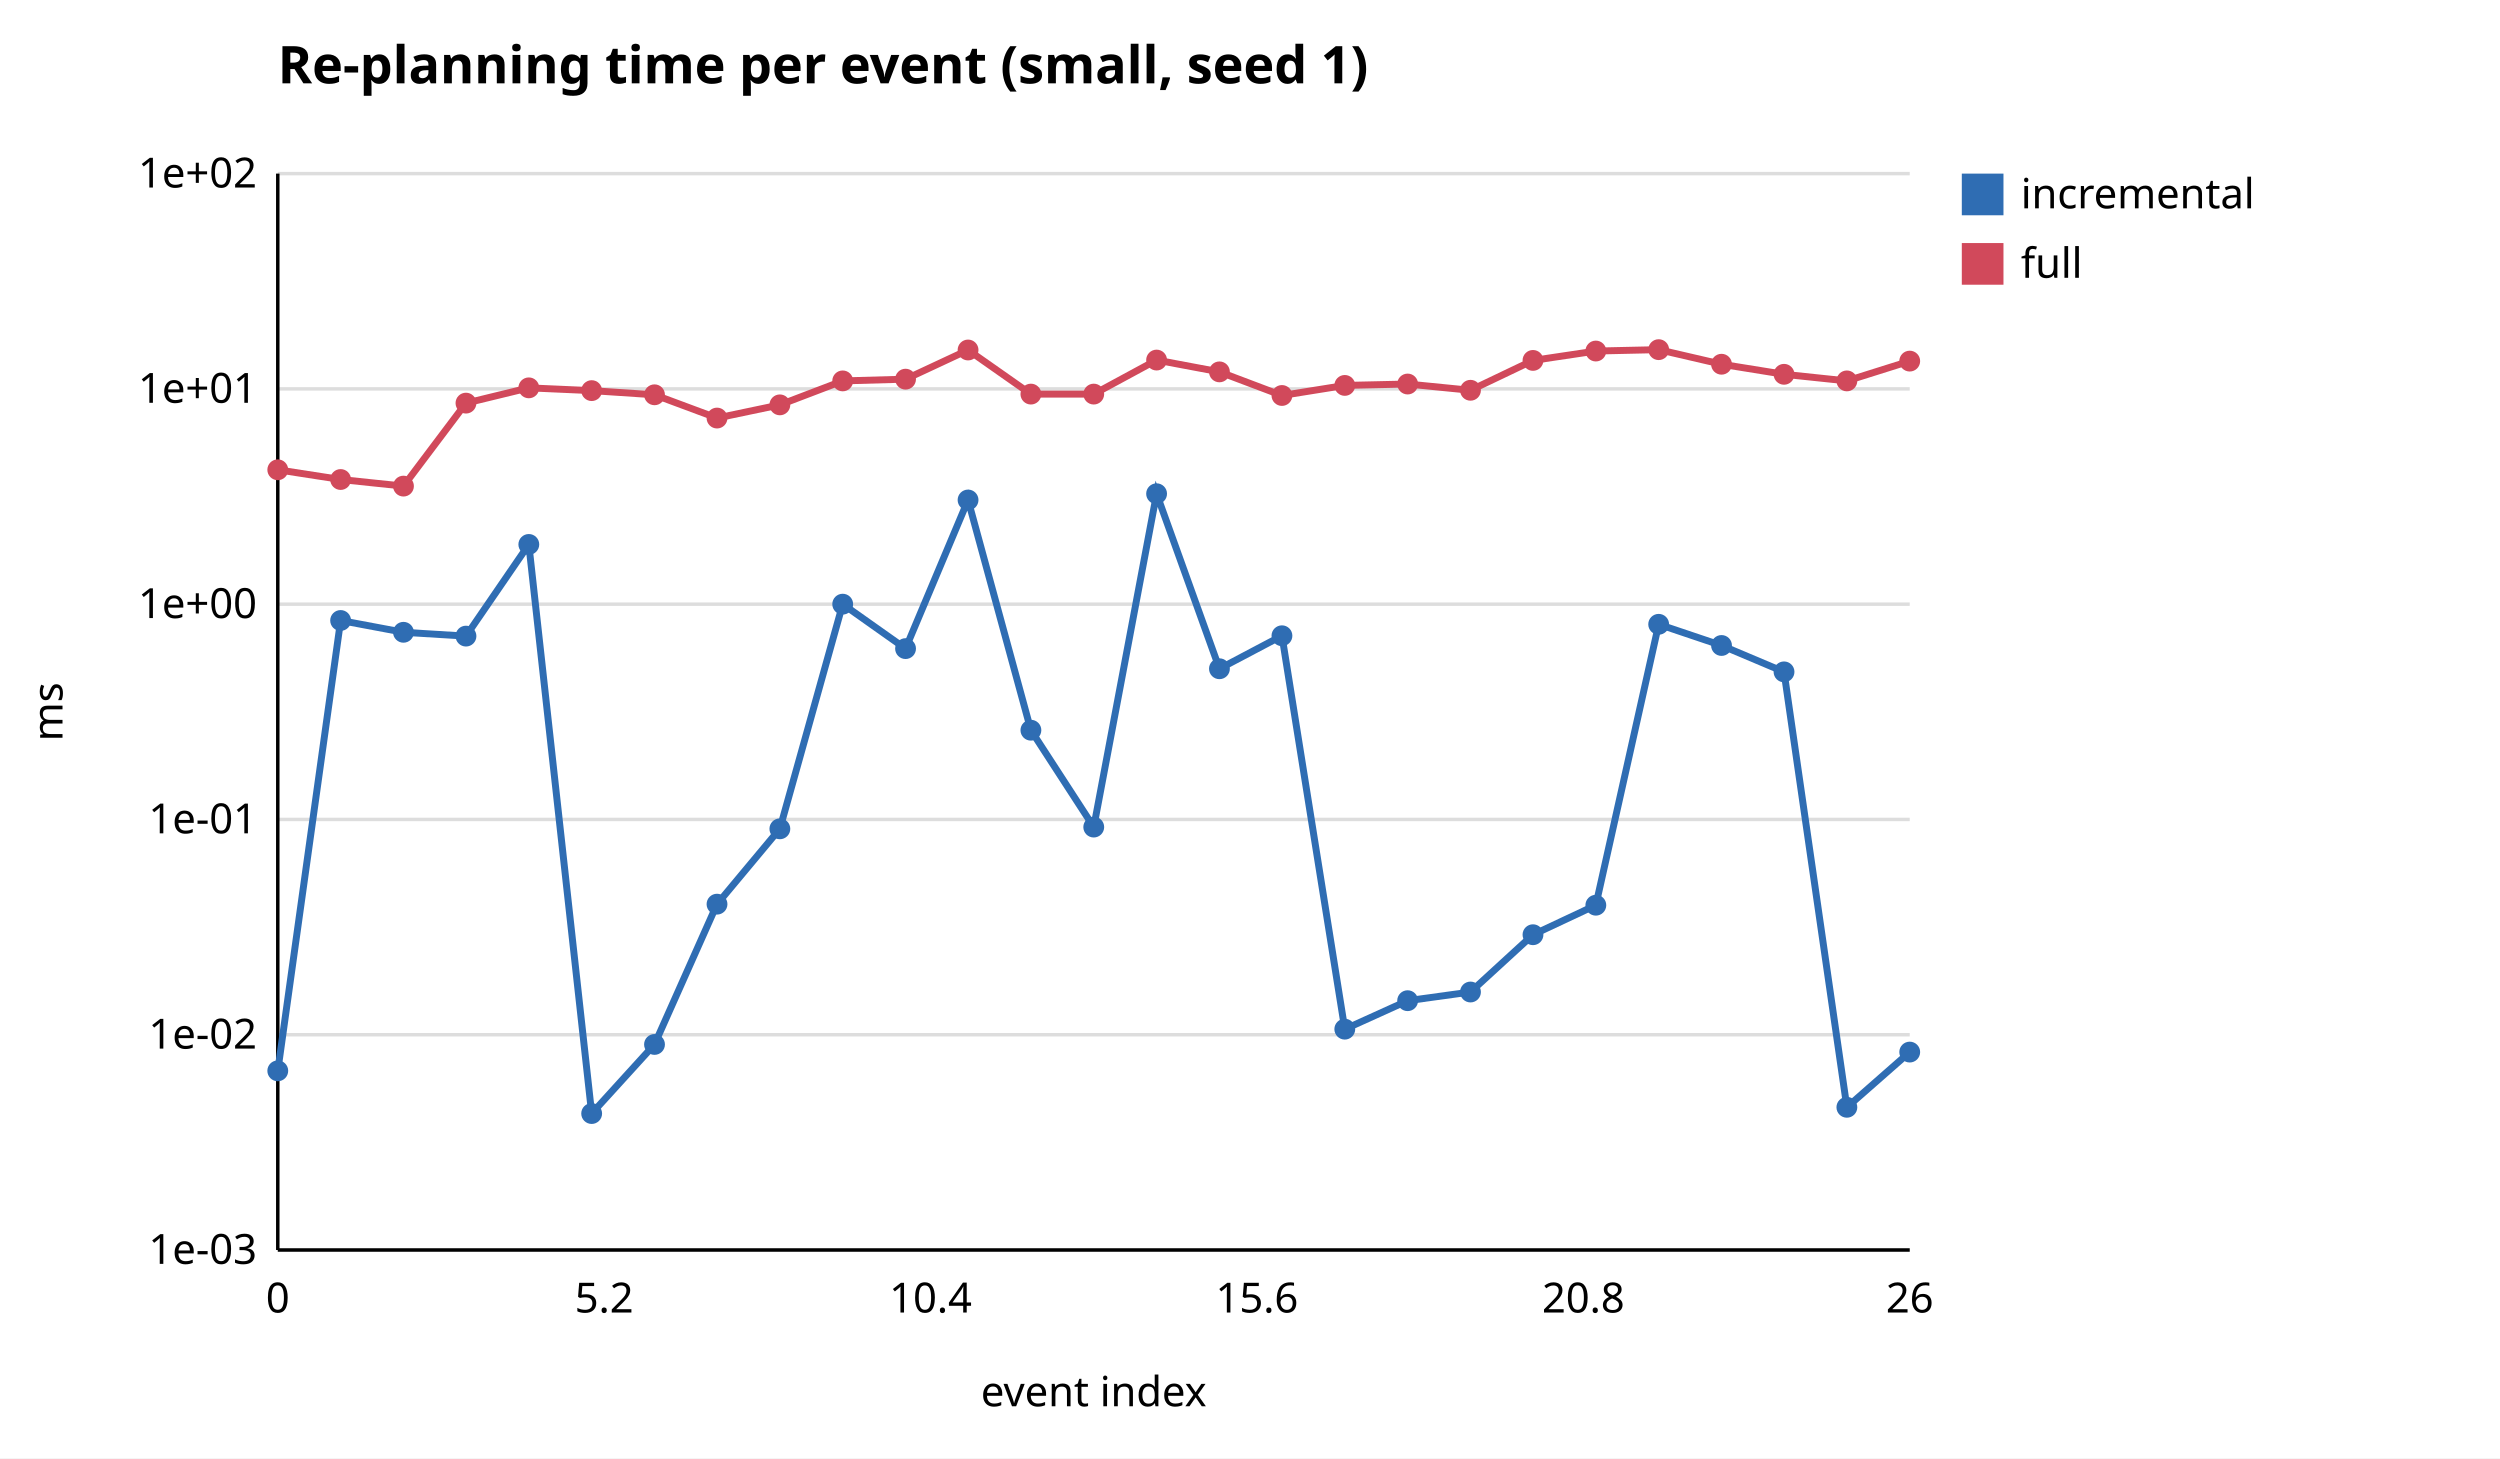
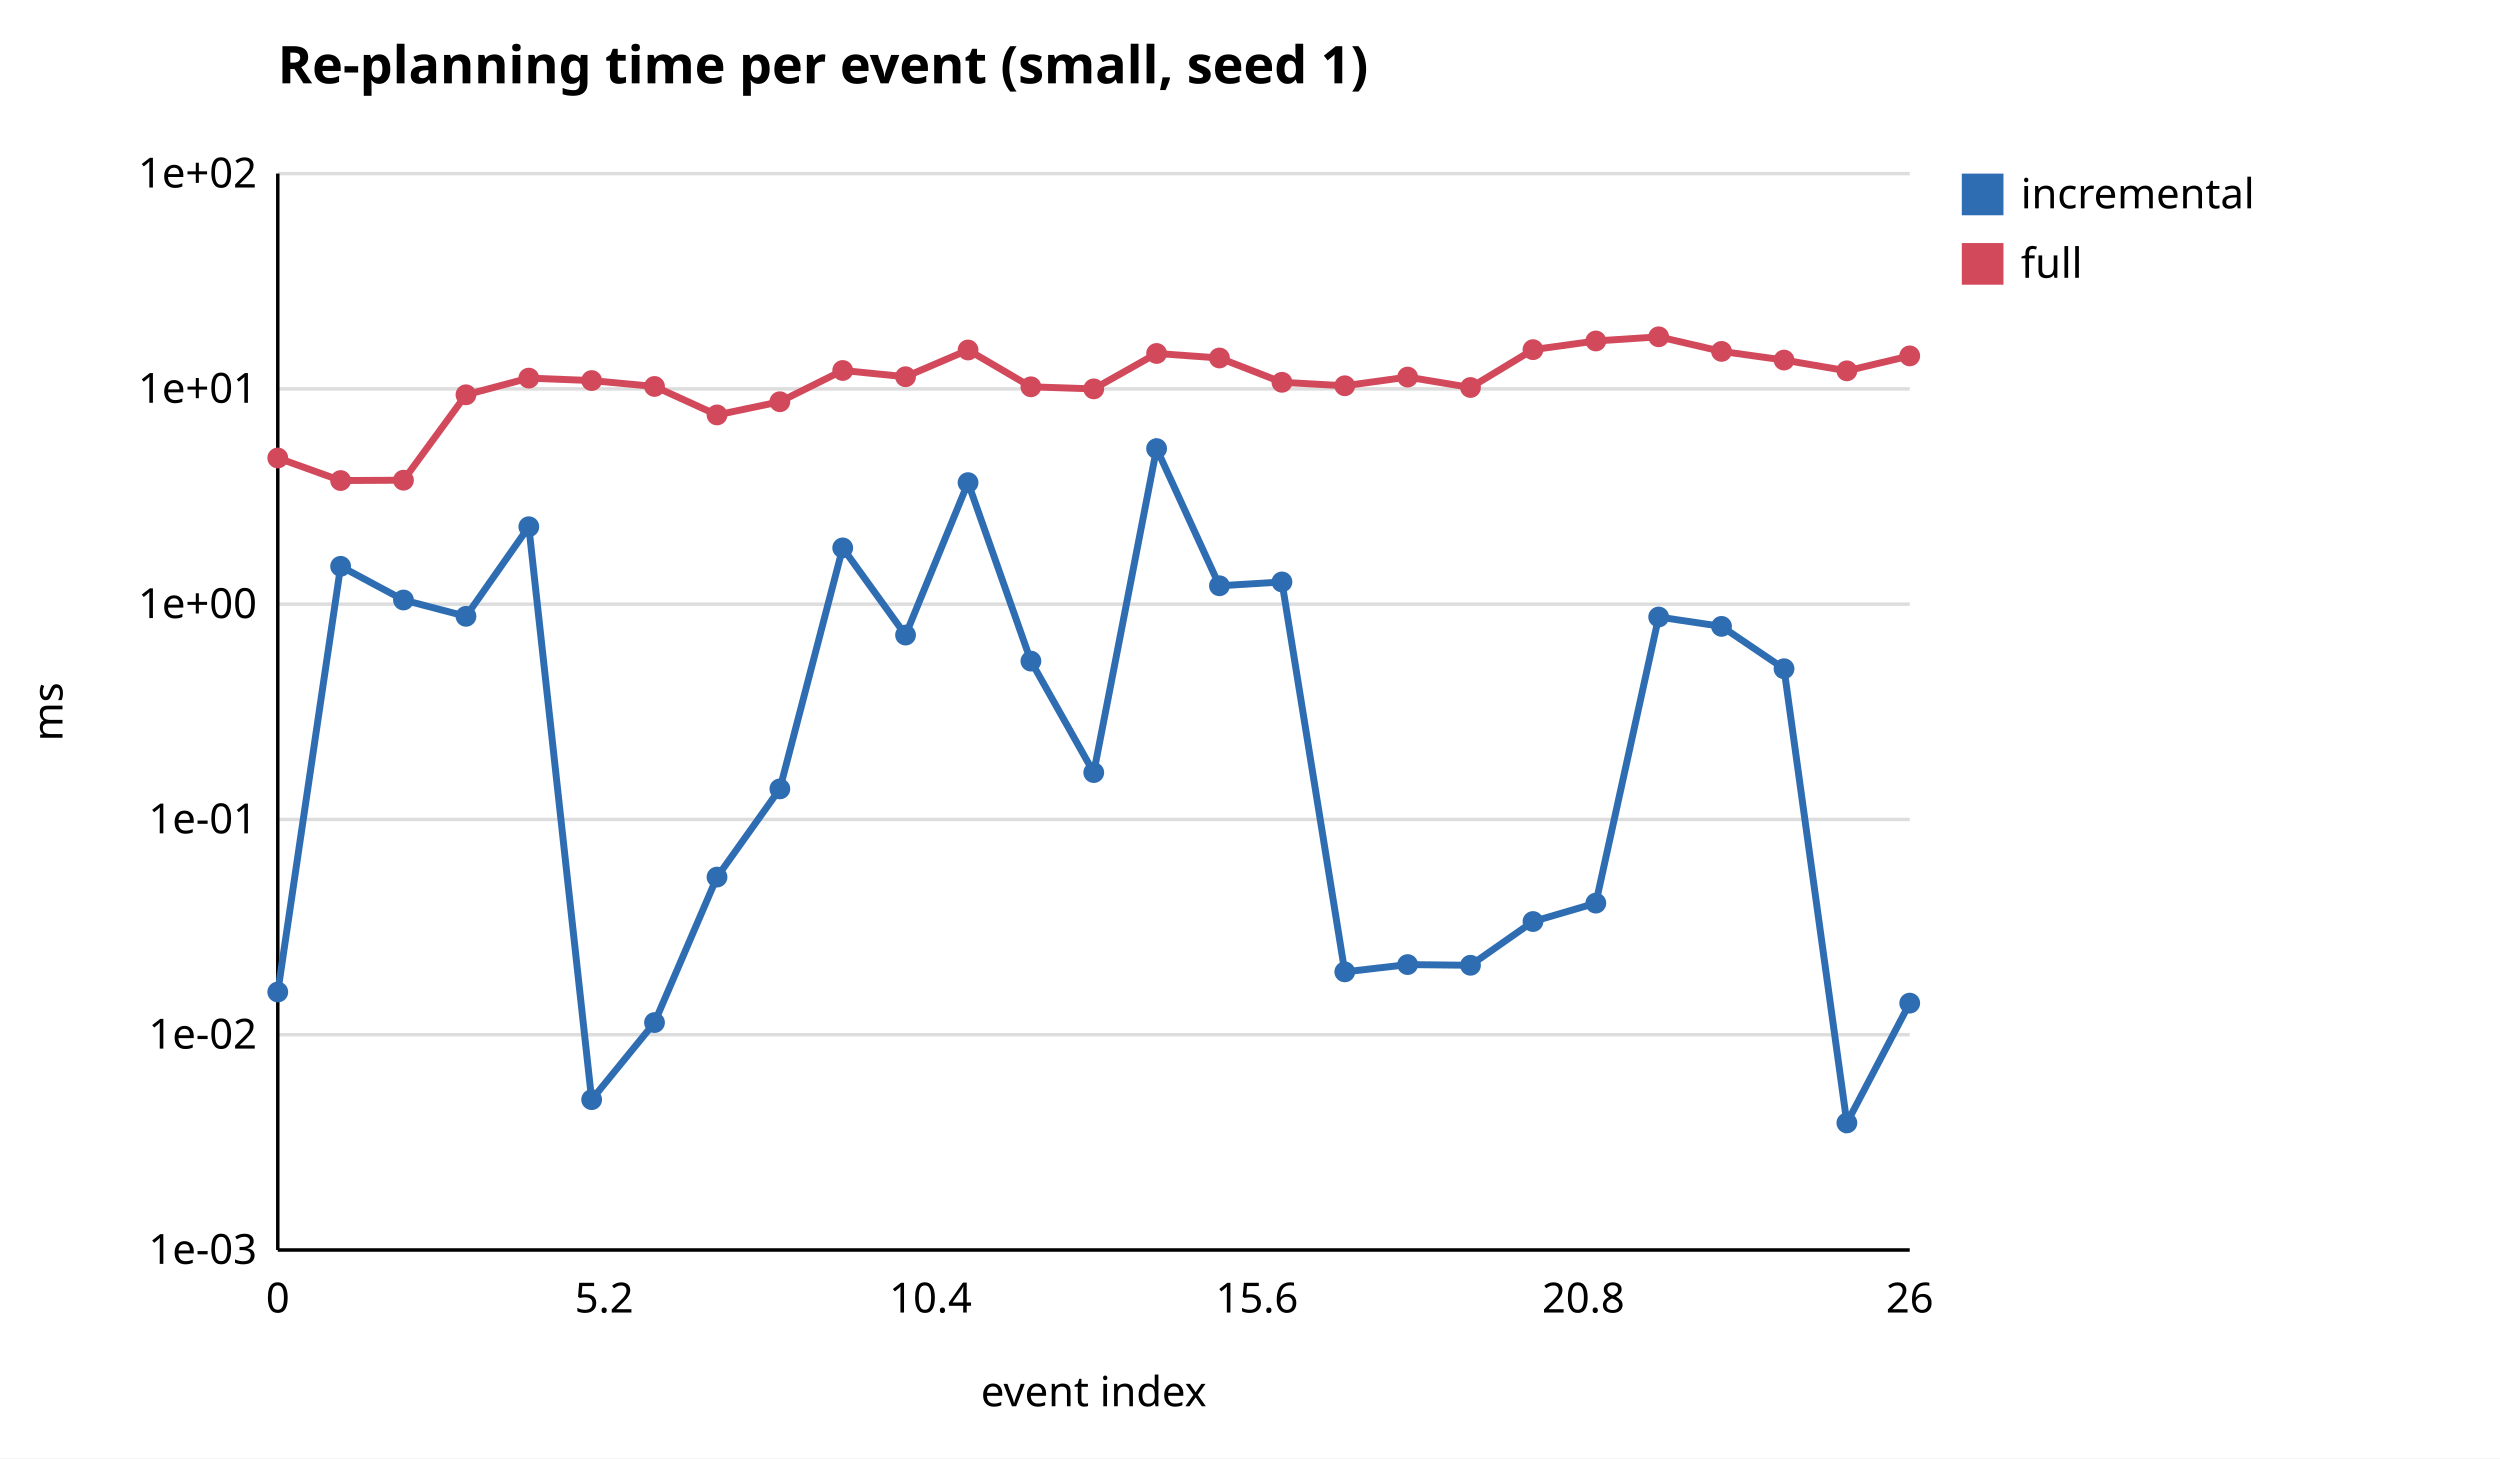
<svg xmlns="http://www.w3.org/2000/svg" width="720" height="420" font-family="sans-serif" font-size="12">
  <rect width="100%" height="100%" fill="white" />
  <text x="80" y="24" font-size="15" font-weight="bold">Re-planning time per event (small, seed 1)</text>
  <line x1="80" x2="550" y1="360.0" y2="360.0" stroke="#ddd" />
  <text x="74" y="364.0" text-anchor="end">1e-03</text>
  <line x1="80" x2="550" y1="298.0" y2="298.0" stroke="#ddd" />
  <text x="74" y="302.0" text-anchor="end">1e-02</text>
  <line x1="80" x2="550" y1="236.0" y2="236.0" stroke="#ddd" />
  <text x="74" y="240.0" text-anchor="end">1e-01</text>
  <line x1="80" x2="550" y1="174.0" y2="174.0" stroke="#ddd" />
  <text x="74" y="178.0" text-anchor="end">1e+00</text>
  <line x1="80" x2="550" y1="112.0" y2="112.0" stroke="#ddd" />
  <text x="74" y="116.0" text-anchor="end">1e+01</text>
  <line x1="80" x2="550" y1="50.0" y2="50.0" stroke="#ddd" />
  <text x="74" y="54.0" text-anchor="end">1e+02</text>
  <line x1="80" x2="550" y1="360" y2="360" stroke="black" />
  <line x1="80" x2="80" y1="50" y2="360" stroke="black" />
  <text x="80.0" y="378" text-anchor="middle">0</text>
  <text x="174.0" y="378" text-anchor="middle">5.2</text>
  <text x="268.0" y="378" text-anchor="middle">10.4</text>
  <text x="362.0" y="378" text-anchor="middle">15.6</text>
  <text x="456.0" y="378" text-anchor="middle">20.8</text>
  <text x="550.0" y="378" text-anchor="middle">26</text>
-   <path d="M80.0,308.4 L98.1,178.7 L116.2,182.1 L134.2,183.2 L152.3,156.8 L170.4,320.7 L188.5,300.8 L206.5,260.4 L224.6,238.7 L242.7,174.0 L260.8,186.8 L278.8,144.0 L296.9,210.3 L315.0,238.2 L333.1,142.2 L351.2,192.6 L369.2,183.1 L387.3,296.4 L405.4,288.2 L423.5,285.7 L441.5,269.2 L459.6,260.7 L477.7,179.8 L495.8,185.9 L513.8,193.5 L531.9,318.9 L550.0,303.0" fill="none" stroke="#2f6db3" stroke-width="2" />
-   <circle cx="80.0" cy="308.4" r="3" fill="#2f6db3" />
-   <circle cx="98.1" cy="178.7" r="3" fill="#2f6db3" />
-   <circle cx="116.2" cy="182.1" r="3" fill="#2f6db3" />
-   <circle cx="134.2" cy="183.2" r="3" fill="#2f6db3" />
-   <circle cx="152.3" cy="156.8" r="3" fill="#2f6db3" />
-   <circle cx="170.4" cy="320.7" r="3" fill="#2f6db3" />
-   <circle cx="188.5" cy="300.8" r="3" fill="#2f6db3" />
-   <circle cx="206.5" cy="260.4" r="3" fill="#2f6db3" />
-   <circle cx="224.6" cy="238.7" r="3" fill="#2f6db3" />
-   <circle cx="242.7" cy="174.0" r="3" fill="#2f6db3" />
-   <circle cx="260.8" cy="186.8" r="3" fill="#2f6db3" />
-   <circle cx="278.8" cy="144.0" r="3" fill="#2f6db3" />
-   <circle cx="296.9" cy="210.3" r="3" fill="#2f6db3" />
-   <circle cx="315.0" cy="238.2" r="3" fill="#2f6db3" />
-   <circle cx="333.1" cy="142.2" r="3" fill="#2f6db3" />
-   <circle cx="351.2" cy="192.6" r="3" fill="#2f6db3" />
-   <circle cx="369.2" cy="183.1" r="3" fill="#2f6db3" />
-   <circle cx="387.3" cy="296.4" r="3" fill="#2f6db3" />
-   <circle cx="405.4" cy="288.2" r="3" fill="#2f6db3" />
-   <circle cx="423.5" cy="285.7" r="3" fill="#2f6db3" />
-   <circle cx="441.5" cy="269.2" r="3" fill="#2f6db3" />
-   <circle cx="459.6" cy="260.7" r="3" fill="#2f6db3" />
-   <circle cx="477.7" cy="179.8" r="3" fill="#2f6db3" />
-   <circle cx="495.8" cy="185.9" r="3" fill="#2f6db3" />
-   <circle cx="513.8" cy="193.5" r="3" fill="#2f6db3" />
-   <circle cx="531.9" cy="318.9" r="3" fill="#2f6db3" />
-   <circle cx="550.0" cy="303.0" r="3" fill="#2f6db3" />
-   <path d="M80.0,135.3 L98.1,138.1 L116.2,140.0 L134.2,116.1 L152.3,111.7 L170.4,112.5 L188.5,113.7 L206.5,120.4 L224.6,116.6 L242.7,109.7 L260.8,109.2 L278.8,100.8 L296.9,113.5 L315.0,113.5 L333.1,103.7 L351.2,107.1 L369.2,113.9 L387.3,111.0 L405.4,110.6 L423.5,112.4 L441.5,103.8 L459.6,101.1 L477.7,100.7 L495.8,104.9 L513.8,107.8 L531.9,109.7 L550.0,104.0" fill="none" stroke="#d1495b" stroke-width="2" />
-   <circle cx="80.0" cy="135.3" r="3" fill="#d1495b" />
-   <circle cx="98.1" cy="138.1" r="3" fill="#d1495b" />
-   <circle cx="116.2" cy="140.0" r="3" fill="#d1495b" />
-   <circle cx="134.2" cy="116.1" r="3" fill="#d1495b" />
-   <circle cx="152.3" cy="111.7" r="3" fill="#d1495b" />
-   <circle cx="170.4" cy="112.5" r="3" fill="#d1495b" />
-   <circle cx="188.5" cy="113.7" r="3" fill="#d1495b" />
-   <circle cx="206.5" cy="120.4" r="3" fill="#d1495b" />
-   <circle cx="224.6" cy="116.6" r="3" fill="#d1495b" />
-   <circle cx="242.7" cy="109.7" r="3" fill="#d1495b" />
-   <circle cx="260.8" cy="109.2" r="3" fill="#d1495b" />
+   <path d="M80.0,285.7 L98.1,163.1 L116.2,172.8 L134.2,177.5 L152.3,151.7 L170.4,316.7 L188.5,294.5 L206.5,252.6 L224.6,227.2 L242.7,157.8 L260.8,182.9 L278.8,139.0 L296.9,190.4 L315.0,222.5 L333.1,129.2 L351.2,168.7 L369.2,167.6 L387.3,279.9 L405.4,277.8 L423.5,278.0 L441.5,265.4 L459.6,260.1 L477.7,177.7 L495.8,180.4 L513.8,192.6 L531.9,323.4 L550.0,288.9" fill="none" stroke="#2f6db3" stroke-width="2" />
+   <circle cx="80.0" cy="285.7" r="3" fill="#2f6db3" />
+   <circle cx="98.1" cy="163.1" r="3" fill="#2f6db3" />
+   <circle cx="116.2" cy="172.8" r="3" fill="#2f6db3" />
+   <circle cx="134.2" cy="177.5" r="3" fill="#2f6db3" />
+   <circle cx="152.3" cy="151.7" r="3" fill="#2f6db3" />
+   <circle cx="170.4" cy="316.7" r="3" fill="#2f6db3" />
+   <circle cx="188.5" cy="294.5" r="3" fill="#2f6db3" />
+   <circle cx="206.5" cy="252.6" r="3" fill="#2f6db3" />
+   <circle cx="224.6" cy="227.2" r="3" fill="#2f6db3" />
+   <circle cx="242.7" cy="157.8" r="3" fill="#2f6db3" />
+   <circle cx="260.8" cy="182.9" r="3" fill="#2f6db3" />
+   <circle cx="278.8" cy="139.0" r="3" fill="#2f6db3" />
+   <circle cx="296.9" cy="190.4" r="3" fill="#2f6db3" />
+   <circle cx="315.0" cy="222.5" r="3" fill="#2f6db3" />
+   <circle cx="333.1" cy="129.2" r="3" fill="#2f6db3" />
+   <circle cx="351.2" cy="168.7" r="3" fill="#2f6db3" />
+   <circle cx="369.2" cy="167.6" r="3" fill="#2f6db3" />
+   <circle cx="387.3" cy="279.9" r="3" fill="#2f6db3" />
+   <circle cx="405.4" cy="277.8" r="3" fill="#2f6db3" />
+   <circle cx="423.5" cy="278.0" r="3" fill="#2f6db3" />
+   <circle cx="441.5" cy="265.4" r="3" fill="#2f6db3" />
+   <circle cx="459.6" cy="260.1" r="3" fill="#2f6db3" />
+   <circle cx="477.7" cy="177.7" r="3" fill="#2f6db3" />
+   <circle cx="495.8" cy="180.4" r="3" fill="#2f6db3" />
+   <circle cx="513.8" cy="192.6" r="3" fill="#2f6db3" />
+   <circle cx="531.9" cy="323.4" r="3" fill="#2f6db3" />
+   <circle cx="550.0" cy="288.9" r="3" fill="#2f6db3" />
+   <path d="M80.0,131.9 L98.1,138.4 L116.2,138.3 L134.2,113.7 L152.3,108.9 L170.4,109.6 L188.5,111.3 L206.5,119.5 L224.6,115.7 L242.7,106.7 L260.8,108.5 L278.8,100.8 L296.9,111.4 L315.0,112.0 L333.1,101.8 L351.2,103.1 L369.2,110.1 L387.3,111.1 L405.4,108.6 L423.5,111.6 L441.5,100.7 L459.6,98.2 L477.7,97.0 L495.8,101.2 L513.8,103.7 L531.9,106.8 L550.0,102.5" fill="none" stroke="#d1495b" stroke-width="2" />
+   <circle cx="80.0" cy="131.9" r="3" fill="#d1495b" />
+   <circle cx="98.1" cy="138.4" r="3" fill="#d1495b" />
+   <circle cx="116.2" cy="138.3" r="3" fill="#d1495b" />
+   <circle cx="134.2" cy="113.7" r="3" fill="#d1495b" />
+   <circle cx="152.3" cy="108.9" r="3" fill="#d1495b" />
+   <circle cx="170.4" cy="109.6" r="3" fill="#d1495b" />
+   <circle cx="188.5" cy="111.3" r="3" fill="#d1495b" />
+   <circle cx="206.5" cy="119.5" r="3" fill="#d1495b" />
+   <circle cx="224.6" cy="115.7" r="3" fill="#d1495b" />
+   <circle cx="242.7" cy="106.7" r="3" fill="#d1495b" />
+   <circle cx="260.8" cy="108.5" r="3" fill="#d1495b" />
  <circle cx="278.8" cy="100.8" r="3" fill="#d1495b" />
-   <circle cx="296.9" cy="113.5" r="3" fill="#d1495b" />
-   <circle cx="315.0" cy="113.5" r="3" fill="#d1495b" />
-   <circle cx="333.1" cy="103.7" r="3" fill="#d1495b" />
-   <circle cx="351.2" cy="107.1" r="3" fill="#d1495b" />
-   <circle cx="369.2" cy="113.9" r="3" fill="#d1495b" />
-   <circle cx="387.3" cy="111.0" r="3" fill="#d1495b" />
-   <circle cx="405.4" cy="110.6" r="3" fill="#d1495b" />
-   <circle cx="423.5" cy="112.4" r="3" fill="#d1495b" />
-   <circle cx="441.5" cy="103.8" r="3" fill="#d1495b" />
-   <circle cx="459.6" cy="101.1" r="3" fill="#d1495b" />
-   <circle cx="477.7" cy="100.7" r="3" fill="#d1495b" />
-   <circle cx="495.8" cy="104.9" r="3" fill="#d1495b" />
-   <circle cx="513.8" cy="107.8" r="3" fill="#d1495b" />
-   <circle cx="531.9" cy="109.7" r="3" fill="#d1495b" />
-   <circle cx="550.0" cy="104.0" r="3" fill="#d1495b" />
+   <circle cx="296.9" cy="111.4" r="3" fill="#d1495b" />
+   <circle cx="315.0" cy="112.0" r="3" fill="#d1495b" />
+   <circle cx="333.1" cy="101.8" r="3" fill="#d1495b" />
+   <circle cx="351.2" cy="103.1" r="3" fill="#d1495b" />
+   <circle cx="369.2" cy="110.1" r="3" fill="#d1495b" />
+   <circle cx="387.3" cy="111.1" r="3" fill="#d1495b" />
+   <circle cx="405.4" cy="108.6" r="3" fill="#d1495b" />
+   <circle cx="423.5" cy="111.6" r="3" fill="#d1495b" />
+   <circle cx="441.5" cy="100.7" r="3" fill="#d1495b" />
+   <circle cx="459.6" cy="98.2" r="3" fill="#d1495b" />
+   <circle cx="477.7" cy="97.0" r="3" fill="#d1495b" />
+   <circle cx="495.8" cy="101.2" r="3" fill="#d1495b" />
+   <circle cx="513.8" cy="103.7" r="3" fill="#d1495b" />
+   <circle cx="531.9" cy="106.8" r="3" fill="#d1495b" />
+   <circle cx="550.0" cy="102.5" r="3" fill="#d1495b" />
  <text x="315.0" y="405" text-anchor="middle">event index</text>
  <text transform="translate(18,205.0) rotate(-90)" text-anchor="middle">ms</text>
  <rect x="565" y="50" width="12" height="12" fill="#2f6db3" />
  <text x="582" y="60">incremental</text>
  <rect x="565" y="70" width="12" height="12" fill="#d1495b" />
  <text x="582" y="80">full</text>
</svg>
